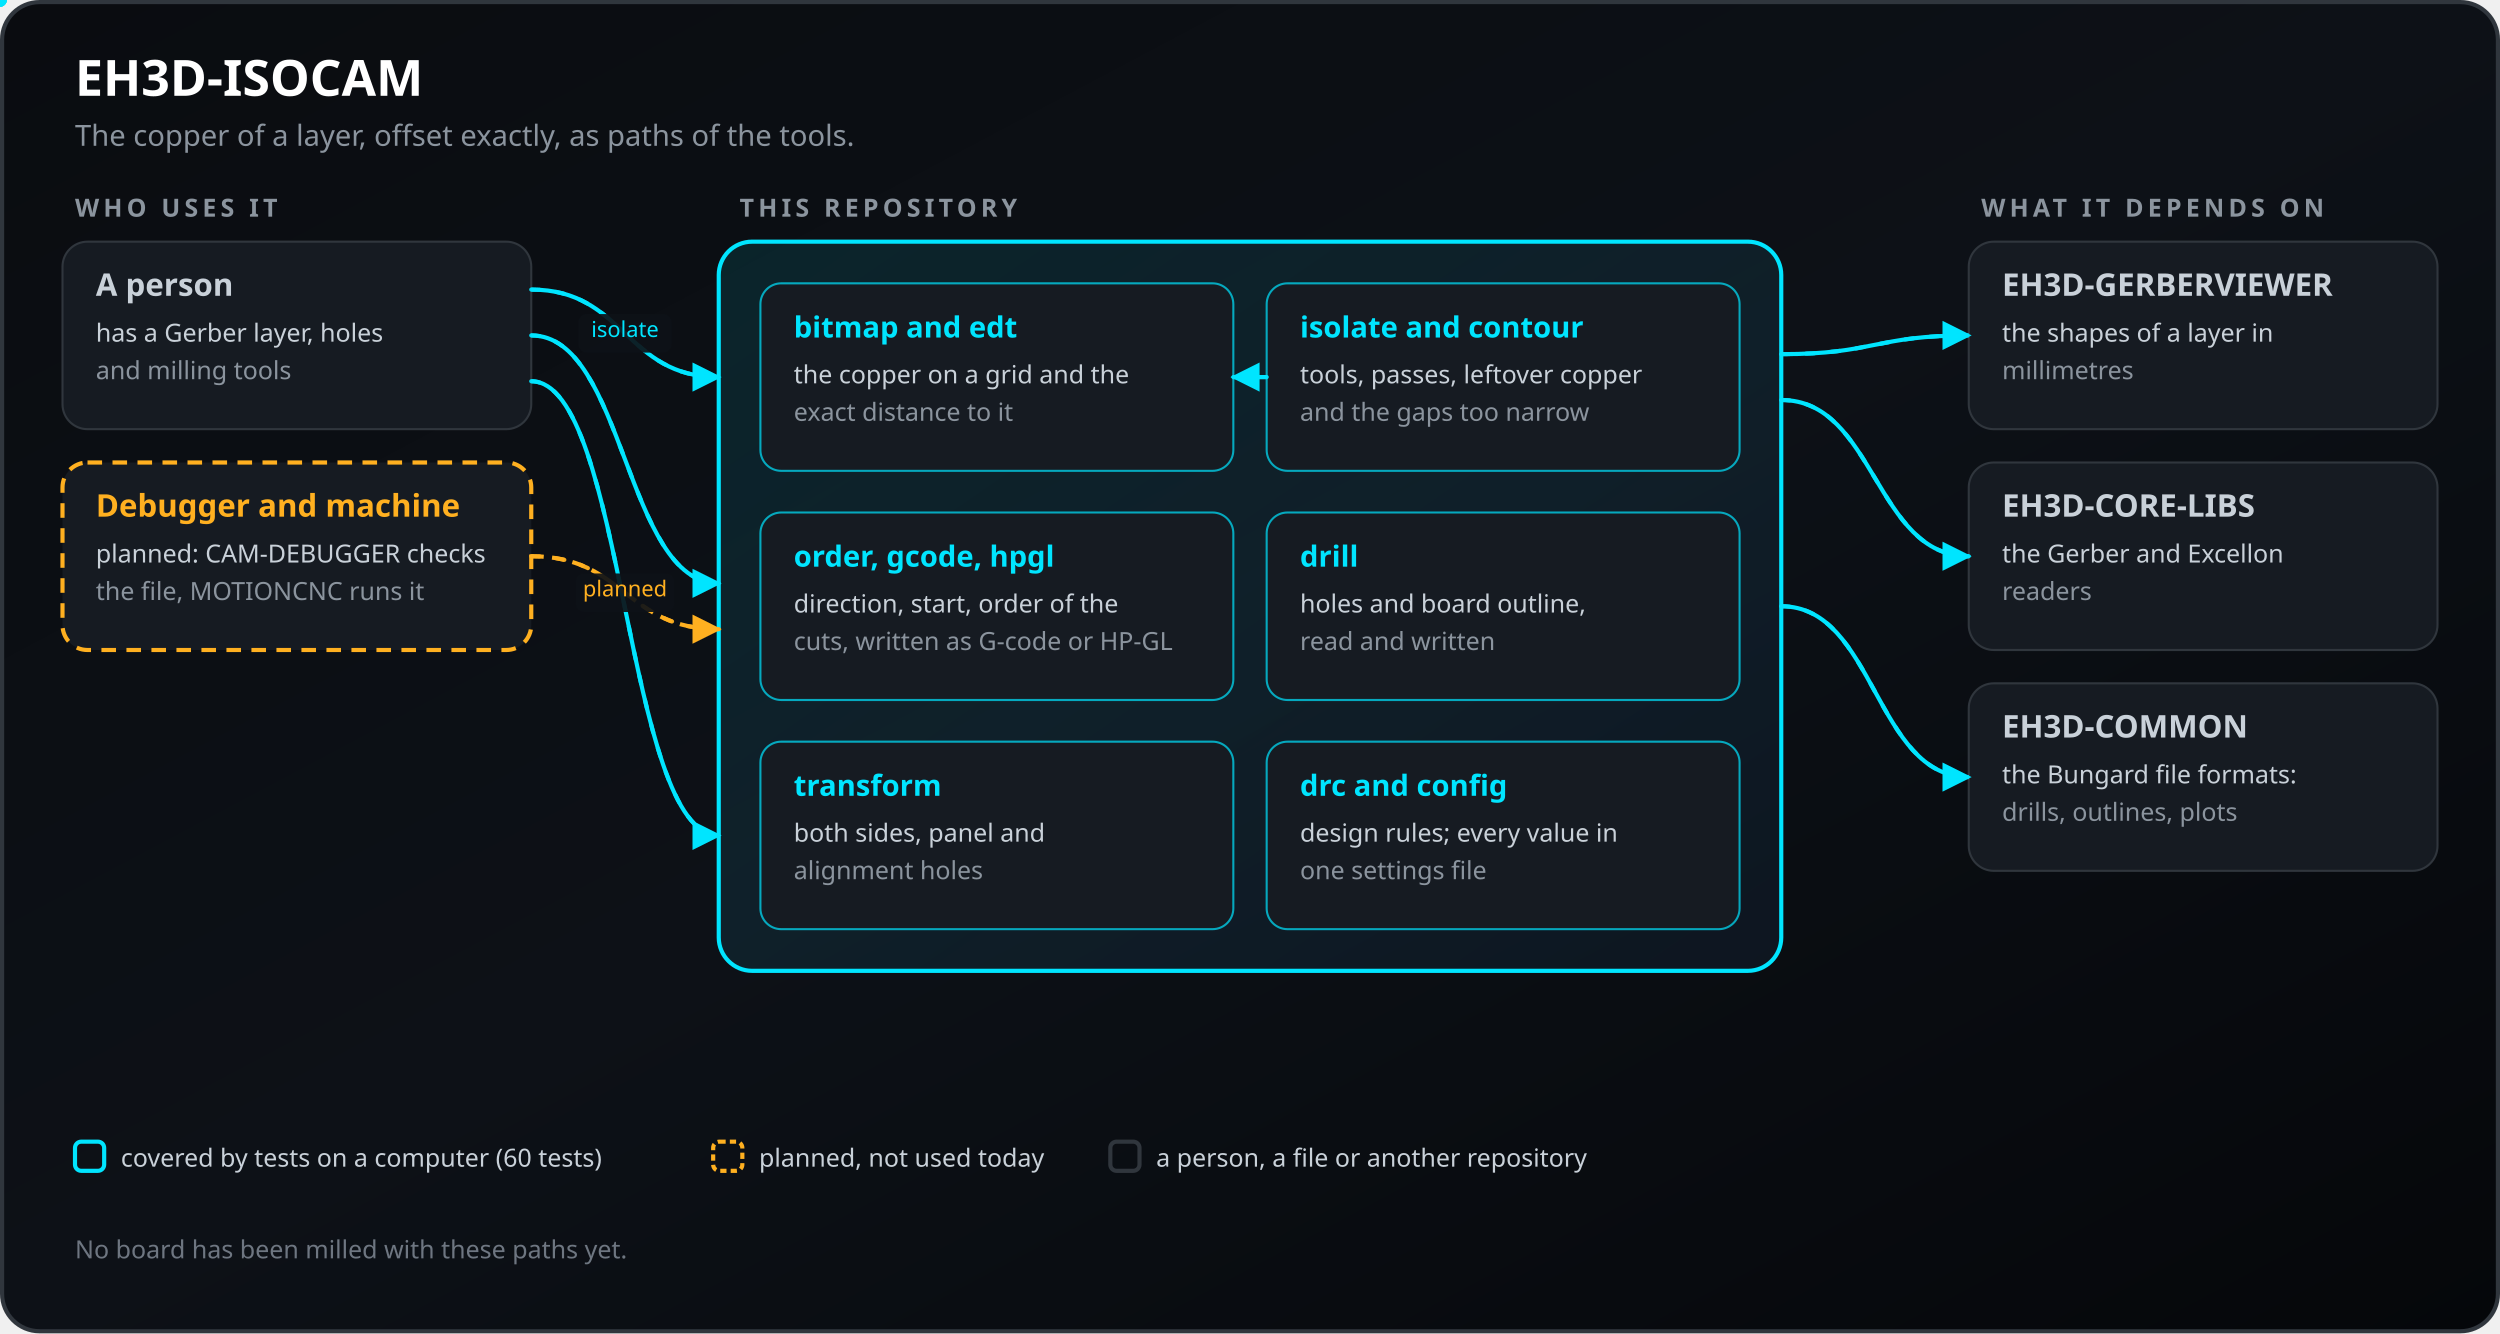
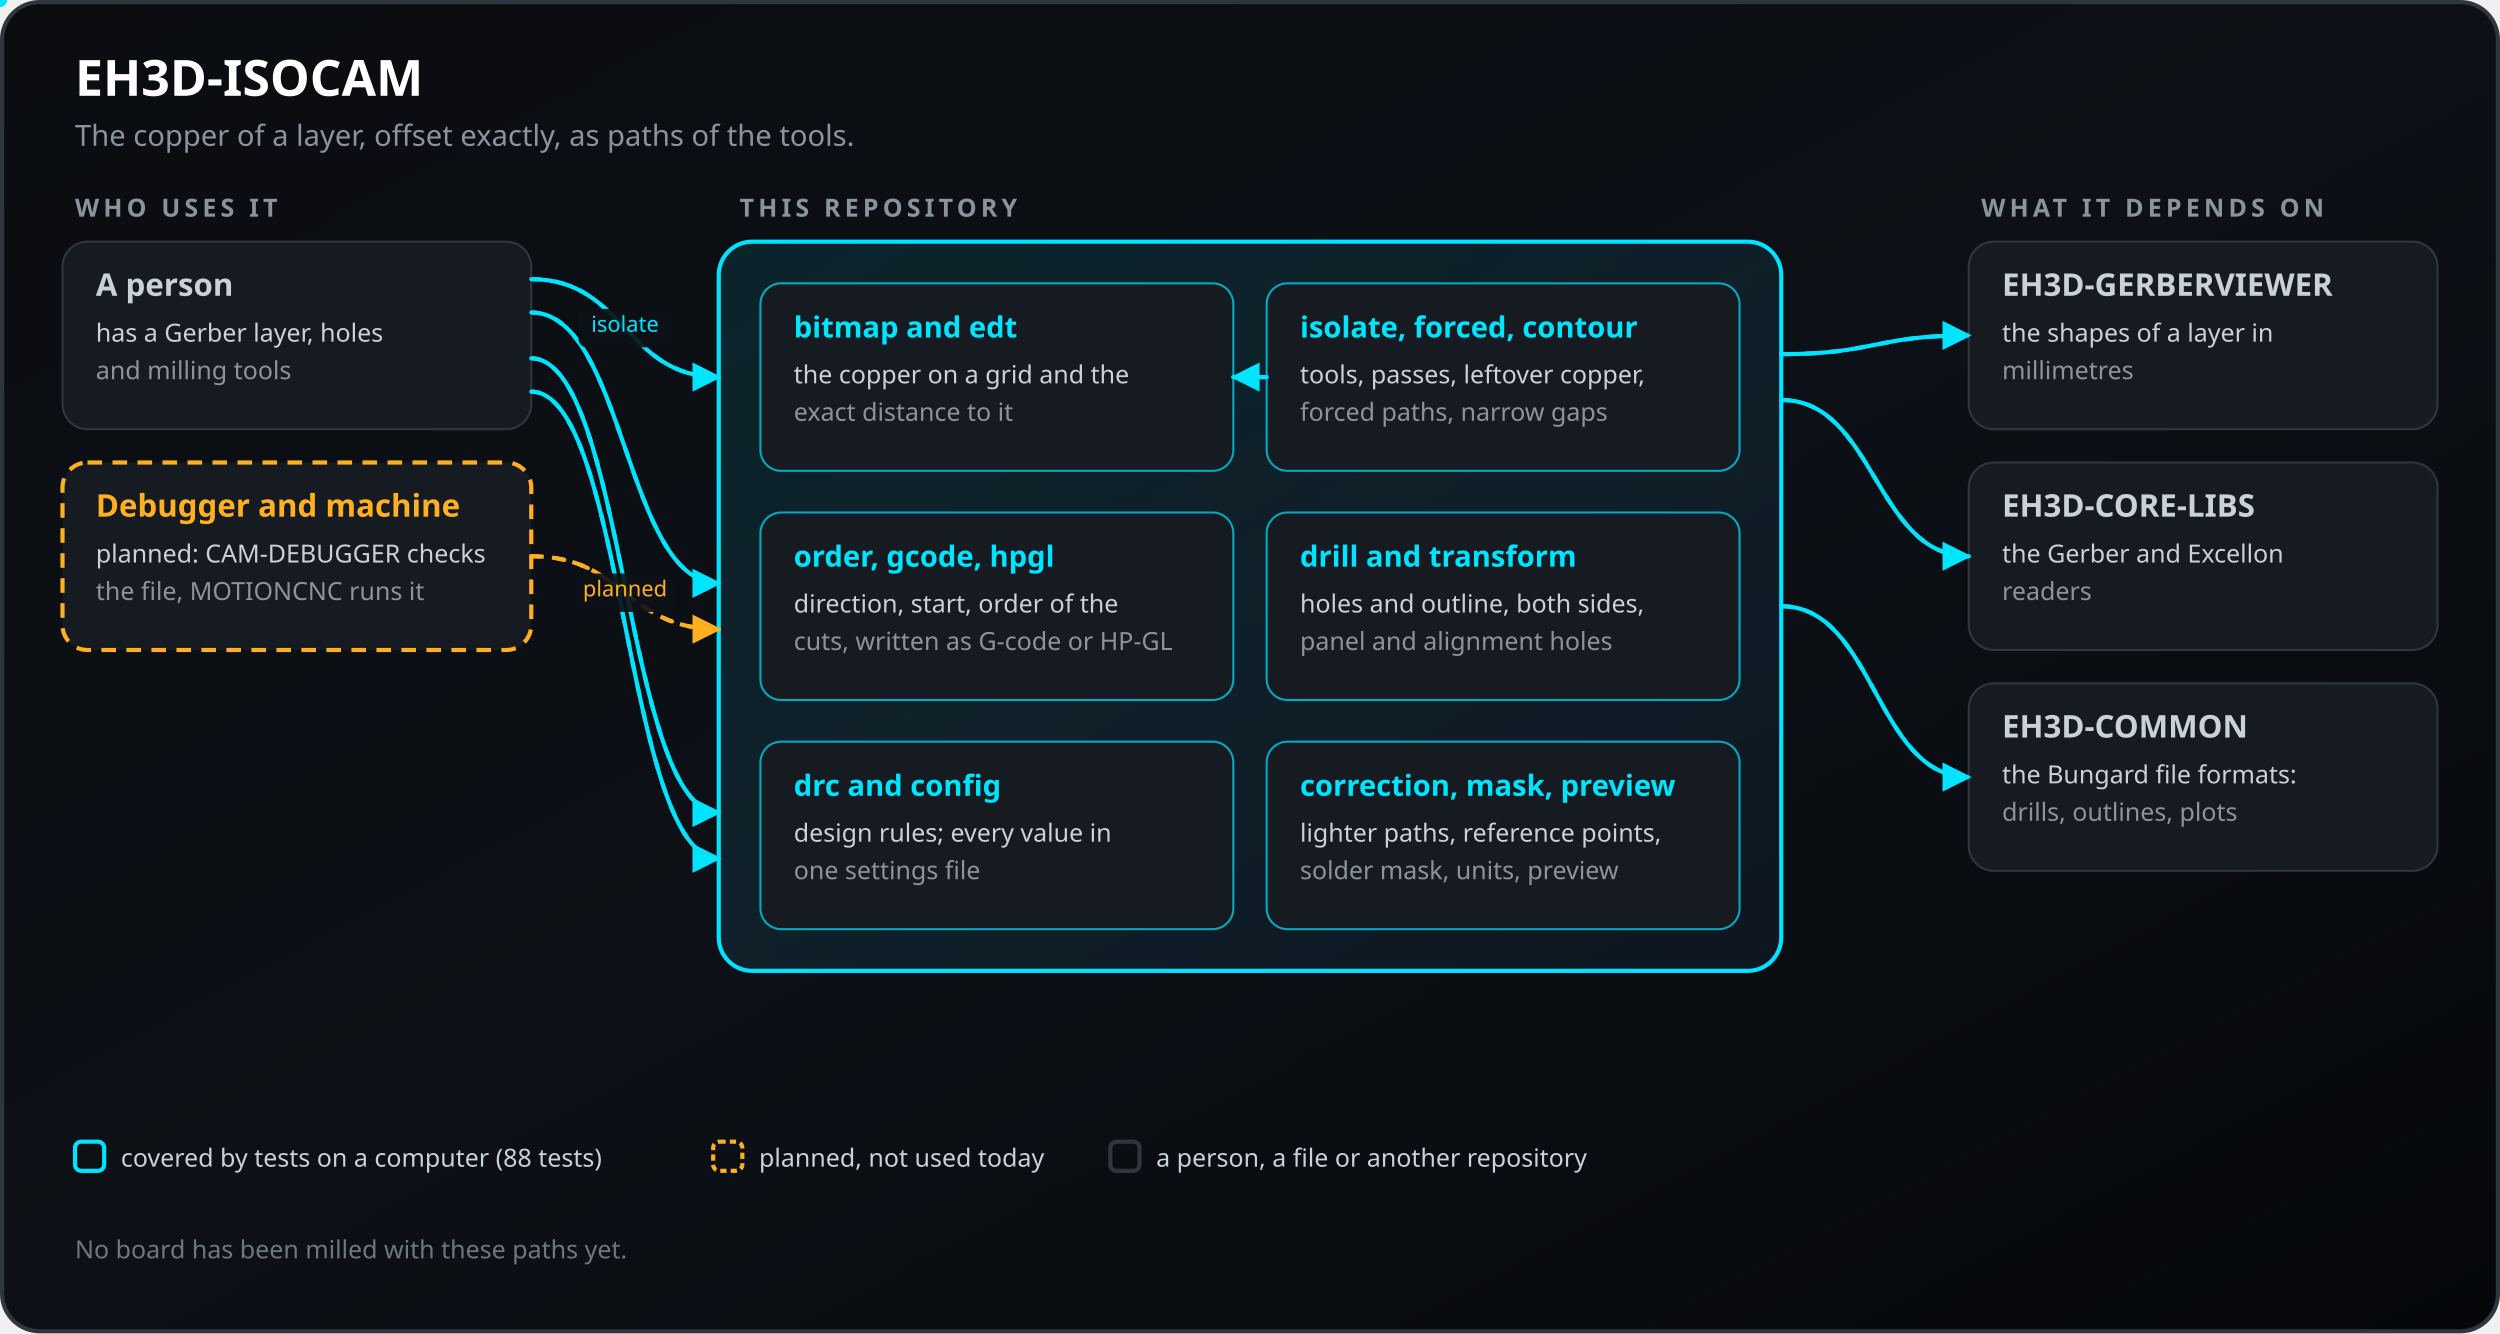
<svg xmlns="http://www.w3.org/2000/svg" viewBox="0 0 1200 640" width="1200" height="640" role="img" aria-labelledby="t d" font-family="'Segoe UI','Noto Sans','Noto Sans CJK SC','Microsoft YaHei','Yu Gothic','Helvetica Neue',Helvetica,Arial,sans-serif">
  <defs>
    <linearGradient id="bg" x1="0" y1="0" x2="1" y2="1">
      <stop offset="0" stop-color="#0A0C10" />
      <stop offset="0.5" stop-color="#0D1117" />
      <stop offset="1" stop-color="#05070A" />
    </linearGradient>
    <linearGradient id="card" x1="0" y1="0" x2="1" y2="1">
      <stop offset="0" stop-color="#121821" />
      <stop offset="1" stop-color="#0B0F15" />
    </linearGradient>
    <linearGradient id="line" x1="0" y1="0" x2="1" y2="0">
      <stop offset="0" stop-color="#00E5FF" />
      <stop offset="1" stop-color="#FF0055" />
    </linearGradient>
    <filter id="glow" x="-50%" y="-50%" width="200%" height="200%">
      <feGaussianBlur stdDeviation="3" result="b" />
      <feMerge>
        <feMergeNode in="b" />
        <feMergeNode in="SourceGraphic" />
      </feMerge>
    </filter>
    <linearGradient id="svc" x1="0" y1="0" x2="1" y2="1">
      <stop offset="0" stop-color="#00E5FF" stop-opacity="0.10" />
      <stop offset="1" stop-color="#4DA3FF" stop-opacity="0.06" />
    </linearGradient>
    <marker id="m00E5FF" viewBox="0 0 10 10" refX="9" refY="5" markerWidth="7" markerHeight="7" orient="auto-start-reverse">
      <path d="M0 0L10 5L0 10z" fill="#00E5FF" />
    </marker>
    <marker id="mFFB020" viewBox="0 0 10 10" refX="9" refY="5" markerWidth="7" markerHeight="7" orient="auto-start-reverse">
      <path d="M0 0L10 5L0 10z" fill="#FFB020" />
    </marker>
    <marker id="m30363D" viewBox="0 0 10 10" refX="9" refY="5" markerWidth="7" markerHeight="7" orient="auto-start-reverse">
      <path d="M0 0L10 5L0 10z" fill="#8B949E" />
    </marker>
  </defs>
  <rect x="1" y="1" width="1198" height="638" rx="18" fill="url(#bg)" stroke="#30363D" stroke-width="2" />
  <text x="36" y="46" font-family="'Segoe UI','Noto Sans','Noto Sans CJK SC','Microsoft YaHei','Yu Gothic','Helvetica Neue',Helvetica,Arial,sans-serif" font-size="24" font-weight="700" fill="#FFFFFF" text-anchor="start">EH3D-ISOCAM</text>
  <text x="36" y="70" font-family="'Segoe UI','Noto Sans','Noto Sans CJK SC','Microsoft YaHei','Yu Gothic','Helvetica Neue',Helvetica,Arial,sans-serif" font-size="14" font-weight="400" fill="#8B949E" text-anchor="start">The copper of a layer, offset exactly, as paths of the tools.</text>
  <text x="36" y="104" font-family="'Segoe UI','Noto Sans','Noto Sans CJK SC','Microsoft YaHei','Yu Gothic','Helvetica Neue',Helvetica,Arial,sans-serif" font-size="12" font-weight="700" fill="#8B949E" text-anchor="start" letter-spacing="2">WHO USES IT</text>
  <text x="355" y="104" font-family="'Segoe UI','Noto Sans','Noto Sans CJK SC','Microsoft YaHei','Yu Gothic','Helvetica Neue',Helvetica,Arial,sans-serif" font-size="12" font-weight="700" fill="#8B949E" text-anchor="start" letter-spacing="2">THIS REPOSITORY</text>
  <text x="951" y="104" font-family="'Segoe UI','Noto Sans','Noto Sans CJK SC','Microsoft YaHei','Yu Gothic','Helvetica Neue',Helvetica,Arial,sans-serif" font-size="12" font-weight="700" fill="#8B949E" text-anchor="start" letter-spacing="2">WHAT IT DEPENDS ON</text>
  <rect x="345" y="116" width="510" height="350" rx="16" fill="url(#svc)" stroke="#00E5FF" stroke-width="2">
    <animate attributeName="stroke-opacity" values="0.55;1;0.55" dur="4s" repeatCount="indefinite" />
  </rect>
  <rect x="30" y="116" width="225" height="90" rx="12" fill="#161B22" stroke="#30363D" stroke-width="1" />
  <text x="46" y="142" font-family="'Segoe UI','Noto Sans','Noto Sans CJK SC','Microsoft YaHei','Yu Gothic','Helvetica Neue',Helvetica,Arial,sans-serif" font-size="15" font-weight="700" fill="#C9D1D9" text-anchor="start">A person</text>
  <text x="46" y="164" font-family="'Segoe UI','Noto Sans','Noto Sans CJK SC','Microsoft YaHei','Yu Gothic','Helvetica Neue',Helvetica,Arial,sans-serif" font-size="12" font-weight="400" fill="#C9D1D9" text-anchor="start">has a Gerber layer, holes</text>
  <text x="46" y="182" font-family="'Segoe UI','Noto Sans','Noto Sans CJK SC','Microsoft YaHei','Yu Gothic','Helvetica Neue',Helvetica,Arial,sans-serif" font-size="12" font-weight="400" fill="#8B949E" text-anchor="start">and milling tools</text>
  <rect x="30" y="222" width="225" height="90" rx="12" fill="#161B22" stroke="#FFB020" stroke-width="2" stroke-dasharray="7 5">
    <animate attributeName="stroke-dashoffset" from="0" to="-24" dur="3s" repeatCount="indefinite" />
  </rect>
  <text x="46" y="248" font-family="'Segoe UI','Noto Sans','Noto Sans CJK SC','Microsoft YaHei','Yu Gothic','Helvetica Neue',Helvetica,Arial,sans-serif" font-size="15" font-weight="700" fill="#FFB020" text-anchor="start">Debugger and machine</text>
  <text x="46" y="270" font-family="'Segoe UI','Noto Sans','Noto Sans CJK SC','Microsoft YaHei','Yu Gothic','Helvetica Neue',Helvetica,Arial,sans-serif" font-size="12" font-weight="400" fill="#C9D1D9" text-anchor="start">planned: CAM-DEBUGGER checks</text>
  <text x="46" y="288" font-family="'Segoe UI','Noto Sans','Noto Sans CJK SC','Microsoft YaHei','Yu Gothic','Helvetica Neue',Helvetica,Arial,sans-serif" font-size="12" font-weight="400" fill="#8B949E" text-anchor="start">the file, MOTIONCNC runs it</text>
  <rect x="365" y="136" width="227" height="90" rx="10" fill="#161B22" stroke="#00E5FF" stroke-width="1" stroke-opacity="0.7">
    <animate attributeName="stroke-opacity" values="0.45;1;0.45;0.45" keyTimes="0;0.08;0.2;1" dur="6s" begin="0s" repeatCount="indefinite" />
    <animate attributeName="stroke-width" values="1;2.4;1;1" keyTimes="0;0.08;0.2;1" dur="6s" begin="0s" repeatCount="indefinite" />
  </rect>
  <text x="381" y="162" font-family="'Segoe UI','Noto Sans','Noto Sans CJK SC','Microsoft YaHei','Yu Gothic','Helvetica Neue',Helvetica,Arial,sans-serif" font-size="14" font-weight="700" fill="#00E5FF" text-anchor="start">bitmap and edt</text>
  <text x="381" y="184" font-family="'Segoe UI','Noto Sans','Noto Sans CJK SC','Microsoft YaHei','Yu Gothic','Helvetica Neue',Helvetica,Arial,sans-serif" font-size="12" font-weight="400" fill="#C9D1D9" text-anchor="start">the copper on a grid and the</text>
  <text x="381" y="202" font-family="'Segoe UI','Noto Sans','Noto Sans CJK SC','Microsoft YaHei','Yu Gothic','Helvetica Neue',Helvetica,Arial,sans-serif" font-size="12" font-weight="400" fill="#8B949E" text-anchor="start">exact distance to it</text>
  <rect x="608" y="136" width="227" height="90" rx="10" fill="#161B22" stroke="#00E5FF" stroke-width="1" stroke-opacity="0.7">
    <animate attributeName="stroke-opacity" values="0.45;1;0.45;0.45" keyTimes="0;0.08;0.2;1" dur="6s" begin="1s" repeatCount="indefinite" />
    <animate attributeName="stroke-width" values="1;2.4;1;1" keyTimes="0;0.08;0.2;1" dur="6s" begin="1s" repeatCount="indefinite" />
  </rect>
-   <text x="624" y="162" font-family="'Segoe UI','Noto Sans','Noto Sans CJK SC','Microsoft YaHei','Yu Gothic','Helvetica Neue',Helvetica,Arial,sans-serif" font-size="14" font-weight="700" fill="#00E5FF" text-anchor="start">isolate and contour</text>
-   <text x="624" y="184" font-family="'Segoe UI','Noto Sans','Noto Sans CJK SC','Microsoft YaHei','Yu Gothic','Helvetica Neue',Helvetica,Arial,sans-serif" font-size="12" font-weight="400" fill="#C9D1D9" text-anchor="start">tools, passes, leftover copper</text>
-   <text x="624" y="202" font-family="'Segoe UI','Noto Sans','Noto Sans CJK SC','Microsoft YaHei','Yu Gothic','Helvetica Neue',Helvetica,Arial,sans-serif" font-size="12" font-weight="400" fill="#8B949E" text-anchor="start">and the gaps too narrow</text>
+   <text x="624" y="162" font-family="'Segoe UI','Noto Sans','Noto Sans CJK SC','Microsoft YaHei','Yu Gothic','Helvetica Neue',Helvetica,Arial,sans-serif" font-size="14" font-weight="700" fill="#00E5FF" text-anchor="start">isolate, forced, contour</text>
+   <text x="624" y="184" font-family="'Segoe UI','Noto Sans','Noto Sans CJK SC','Microsoft YaHei','Yu Gothic','Helvetica Neue',Helvetica,Arial,sans-serif" font-size="12" font-weight="400" fill="#C9D1D9" text-anchor="start">tools, passes, leftover copper,</text>
+   <text x="624" y="202" font-family="'Segoe UI','Noto Sans','Noto Sans CJK SC','Microsoft YaHei','Yu Gothic','Helvetica Neue',Helvetica,Arial,sans-serif" font-size="12" font-weight="400" fill="#8B949E" text-anchor="start">forced paths, narrow gaps</text>
  <rect x="365" y="246" width="227" height="90" rx="10" fill="#161B22" stroke="#00E5FF" stroke-width="1" stroke-opacity="0.7">
    <animate attributeName="stroke-opacity" values="0.45;1;0.45;0.45" keyTimes="0;0.08;0.2;1" dur="6s" begin="2s" repeatCount="indefinite" />
    <animate attributeName="stroke-width" values="1;2.4;1;1" keyTimes="0;0.08;0.2;1" dur="6s" begin="2s" repeatCount="indefinite" />
  </rect>
  <text x="381" y="272" font-family="'Segoe UI','Noto Sans','Noto Sans CJK SC','Microsoft YaHei','Yu Gothic','Helvetica Neue',Helvetica,Arial,sans-serif" font-size="14" font-weight="700" fill="#00E5FF" text-anchor="start">order, gcode, hpgl</text>
  <text x="381" y="294" font-family="'Segoe UI','Noto Sans','Noto Sans CJK SC','Microsoft YaHei','Yu Gothic','Helvetica Neue',Helvetica,Arial,sans-serif" font-size="12" font-weight="400" fill="#C9D1D9" text-anchor="start">direction, start, order of the</text>
  <text x="381" y="312" font-family="'Segoe UI','Noto Sans','Noto Sans CJK SC','Microsoft YaHei','Yu Gothic','Helvetica Neue',Helvetica,Arial,sans-serif" font-size="12" font-weight="400" fill="#8B949E" text-anchor="start">cuts, written as G-code or HP-GL</text>
  <rect x="608" y="246" width="227" height="90" rx="10" fill="#161B22" stroke="#00E5FF" stroke-width="1" stroke-opacity="0.7">
    <animate attributeName="stroke-opacity" values="0.45;1;0.45;0.45" keyTimes="0;0.08;0.2;1" dur="6s" begin="3s" repeatCount="indefinite" />
    <animate attributeName="stroke-width" values="1;2.4;1;1" keyTimes="0;0.08;0.2;1" dur="6s" begin="3s" repeatCount="indefinite" />
  </rect>
-   <text x="624" y="272" font-family="'Segoe UI','Noto Sans','Noto Sans CJK SC','Microsoft YaHei','Yu Gothic','Helvetica Neue',Helvetica,Arial,sans-serif" font-size="14" font-weight="700" fill="#00E5FF" text-anchor="start">drill</text>
-   <text x="624" y="294" font-family="'Segoe UI','Noto Sans','Noto Sans CJK SC','Microsoft YaHei','Yu Gothic','Helvetica Neue',Helvetica,Arial,sans-serif" font-size="12" font-weight="400" fill="#C9D1D9" text-anchor="start">holes and board outline,</text>
-   <text x="624" y="312" font-family="'Segoe UI','Noto Sans','Noto Sans CJK SC','Microsoft YaHei','Yu Gothic','Helvetica Neue',Helvetica,Arial,sans-serif" font-size="12" font-weight="400" fill="#8B949E" text-anchor="start">read and written</text>
+   <text x="624" y="272" font-family="'Segoe UI','Noto Sans','Noto Sans CJK SC','Microsoft YaHei','Yu Gothic','Helvetica Neue',Helvetica,Arial,sans-serif" font-size="14" font-weight="700" fill="#00E5FF" text-anchor="start">drill and transform</text>
+   <text x="624" y="294" font-family="'Segoe UI','Noto Sans','Noto Sans CJK SC','Microsoft YaHei','Yu Gothic','Helvetica Neue',Helvetica,Arial,sans-serif" font-size="12" font-weight="400" fill="#C9D1D9" text-anchor="start">holes and outline, both sides,</text>
+   <text x="624" y="312" font-family="'Segoe UI','Noto Sans','Noto Sans CJK SC','Microsoft YaHei','Yu Gothic','Helvetica Neue',Helvetica,Arial,sans-serif" font-size="12" font-weight="400" fill="#8B949E" text-anchor="start">panel and alignment holes</text>
  <rect x="365" y="356" width="227" height="90" rx="10" fill="#161B22" stroke="#00E5FF" stroke-width="1" stroke-opacity="0.7">
    <animate attributeName="stroke-opacity" values="0.45;1;0.45;0.45" keyTimes="0;0.08;0.2;1" dur="6s" begin="4s" repeatCount="indefinite" />
    <animate attributeName="stroke-width" values="1;2.4;1;1" keyTimes="0;0.08;0.2;1" dur="6s" begin="4s" repeatCount="indefinite" />
  </rect>
-   <text x="381" y="382" font-family="'Segoe UI','Noto Sans','Noto Sans CJK SC','Microsoft YaHei','Yu Gothic','Helvetica Neue',Helvetica,Arial,sans-serif" font-size="14" font-weight="700" fill="#00E5FF" text-anchor="start">transform</text>
-   <text x="381" y="404" font-family="'Segoe UI','Noto Sans','Noto Sans CJK SC','Microsoft YaHei','Yu Gothic','Helvetica Neue',Helvetica,Arial,sans-serif" font-size="12" font-weight="400" fill="#C9D1D9" text-anchor="start">both sides, panel and</text>
-   <text x="381" y="422" font-family="'Segoe UI','Noto Sans','Noto Sans CJK SC','Microsoft YaHei','Yu Gothic','Helvetica Neue',Helvetica,Arial,sans-serif" font-size="12" font-weight="400" fill="#8B949E" text-anchor="start">alignment holes</text>
+   <text x="381" y="382" font-family="'Segoe UI','Noto Sans','Noto Sans CJK SC','Microsoft YaHei','Yu Gothic','Helvetica Neue',Helvetica,Arial,sans-serif" font-size="14" font-weight="700" fill="#00E5FF" text-anchor="start">drc and config</text>
+   <text x="381" y="404" font-family="'Segoe UI','Noto Sans','Noto Sans CJK SC','Microsoft YaHei','Yu Gothic','Helvetica Neue',Helvetica,Arial,sans-serif" font-size="12" font-weight="400" fill="#C9D1D9" text-anchor="start">design rules; every value in</text>
+   <text x="381" y="422" font-family="'Segoe UI','Noto Sans','Noto Sans CJK SC','Microsoft YaHei','Yu Gothic','Helvetica Neue',Helvetica,Arial,sans-serif" font-size="12" font-weight="400" fill="#8B949E" text-anchor="start">one settings file</text>
  <rect x="608" y="356" width="227" height="90" rx="10" fill="#161B22" stroke="#00E5FF" stroke-width="1" stroke-opacity="0.7">
    <animate attributeName="stroke-opacity" values="0.45;1;0.45;0.45" keyTimes="0;0.08;0.2;1" dur="6s" begin="5s" repeatCount="indefinite" />
    <animate attributeName="stroke-width" values="1;2.4;1;1" keyTimes="0;0.08;0.2;1" dur="6s" begin="5s" repeatCount="indefinite" />
  </rect>
-   <text x="624" y="382" font-family="'Segoe UI','Noto Sans','Noto Sans CJK SC','Microsoft YaHei','Yu Gothic','Helvetica Neue',Helvetica,Arial,sans-serif" font-size="14" font-weight="700" fill="#00E5FF" text-anchor="start">drc and config</text>
-   <text x="624" y="404" font-family="'Segoe UI','Noto Sans','Noto Sans CJK SC','Microsoft YaHei','Yu Gothic','Helvetica Neue',Helvetica,Arial,sans-serif" font-size="12" font-weight="400" fill="#C9D1D9" text-anchor="start">design rules; every value in</text>
-   <text x="624" y="422" font-family="'Segoe UI','Noto Sans','Noto Sans CJK SC','Microsoft YaHei','Yu Gothic','Helvetica Neue',Helvetica,Arial,sans-serif" font-size="12" font-weight="400" fill="#8B949E" text-anchor="start">one settings file</text>
+   <text x="624" y="382" font-family="'Segoe UI','Noto Sans','Noto Sans CJK SC','Microsoft YaHei','Yu Gothic','Helvetica Neue',Helvetica,Arial,sans-serif" font-size="14" font-weight="700" fill="#00E5FF" text-anchor="start">correction, mask, preview</text>
+   <text x="624" y="404" font-family="'Segoe UI','Noto Sans','Noto Sans CJK SC','Microsoft YaHei','Yu Gothic','Helvetica Neue',Helvetica,Arial,sans-serif" font-size="12" font-weight="400" fill="#C9D1D9" text-anchor="start">lighter paths, reference points,</text>
+   <text x="624" y="422" font-family="'Segoe UI','Noto Sans','Noto Sans CJK SC','Microsoft YaHei','Yu Gothic','Helvetica Neue',Helvetica,Arial,sans-serif" font-size="12" font-weight="400" fill="#8B949E" text-anchor="start">solder mask, units, preview</text>
  <rect x="945" y="116" width="225" height="90" rx="12" fill="#161B22" stroke="#30363D" stroke-width="1" />
  <text x="961" y="142" font-family="'Segoe UI','Noto Sans','Noto Sans CJK SC','Microsoft YaHei','Yu Gothic','Helvetica Neue',Helvetica,Arial,sans-serif" font-size="15" font-weight="700" fill="#C9D1D9" text-anchor="start">EH3D-GERBERVIEWER</text>
  <text x="961" y="164" font-family="'Segoe UI','Noto Sans','Noto Sans CJK SC','Microsoft YaHei','Yu Gothic','Helvetica Neue',Helvetica,Arial,sans-serif" font-size="12" font-weight="400" fill="#C9D1D9" text-anchor="start">the shapes of a layer in</text>
  <text x="961" y="182" font-family="'Segoe UI','Noto Sans','Noto Sans CJK SC','Microsoft YaHei','Yu Gothic','Helvetica Neue',Helvetica,Arial,sans-serif" font-size="12" font-weight="400" fill="#8B949E" text-anchor="start">millimetres</text>
  <rect x="945" y="222" width="225" height="90" rx="12" fill="#161B22" stroke="#30363D" stroke-width="1" />
  <text x="961" y="248" font-family="'Segoe UI','Noto Sans','Noto Sans CJK SC','Microsoft YaHei','Yu Gothic','Helvetica Neue',Helvetica,Arial,sans-serif" font-size="15" font-weight="700" fill="#C9D1D9" text-anchor="start">EH3D-CORE-LIBS</text>
  <text x="961" y="270" font-family="'Segoe UI','Noto Sans','Noto Sans CJK SC','Microsoft YaHei','Yu Gothic','Helvetica Neue',Helvetica,Arial,sans-serif" font-size="12" font-weight="400" fill="#C9D1D9" text-anchor="start">the Gerber and Excellon</text>
  <text x="961" y="288" font-family="'Segoe UI','Noto Sans','Noto Sans CJK SC','Microsoft YaHei','Yu Gothic','Helvetica Neue',Helvetica,Arial,sans-serif" font-size="12" font-weight="400" fill="#8B949E" text-anchor="start">readers</text>
  <rect x="945" y="328" width="225" height="90" rx="12" fill="#161B22" stroke="#30363D" stroke-width="1" />
  <text x="961" y="354" font-family="'Segoe UI','Noto Sans','Noto Sans CJK SC','Microsoft YaHei','Yu Gothic','Helvetica Neue',Helvetica,Arial,sans-serif" font-size="15" font-weight="700" fill="#C9D1D9" text-anchor="start">EH3D-COMMON</text>
  <text x="961" y="376" font-family="'Segoe UI','Noto Sans','Noto Sans CJK SC','Microsoft YaHei','Yu Gothic','Helvetica Neue',Helvetica,Arial,sans-serif" font-size="12" font-weight="400" fill="#C9D1D9" text-anchor="start">the Bungard file formats:</text>
  <text x="961" y="394" font-family="'Segoe UI','Noto Sans','Noto Sans CJK SC','Microsoft YaHei','Yu Gothic','Helvetica Neue',Helvetica,Arial,sans-serif" font-size="12" font-weight="400" fill="#8B949E" text-anchor="start">drills, outlines, plots</text>
-   <path id="p0" d="M255 139 C300 139 300 181 345 181" stroke="#00E5FF" stroke-width="2" fill="none" marker-end="url(#m00E5FF)" />
-   <path d="M255 139 C300 139 300 181 345 181" stroke="#00E5FF" stroke-width="2" fill="none" stroke-linecap="round" stroke-dasharray="4 8" opacity="0.95">
+   <path id="p0" d="M255 134 C300 134 300 181 345 181" stroke="#00E5FF" stroke-width="2" fill="none" marker-end="url(#m00E5FF)" />
+   <path d="M255 134 C300 134 300 181 345 181" stroke="#00E5FF" stroke-width="2" fill="none" stroke-linecap="round" stroke-dasharray="4 8" opacity="0.95">
    <animate attributeName="stroke-dashoffset" from="0" to="-24" dur="1.2s" repeatCount="indefinite" />
  </path>
  <circle r="3.2" fill="#00E5FF">
    <animateMotion dur="1.8s" begin="0.00s" repeatCount="indefinite">
      <mpath href="#p0" />
    </animateMotion>
    <animate attributeName="opacity" values="0;1;1;0" keyTimes="0;0.15;0.85;1" dur="1.8s" begin="0.00s" repeatCount="indefinite" />
  </circle>
-   <path id="p1" d="M255 161 C300 161 300 280 345 280" stroke="#00E5FF" stroke-width="2" fill="none" marker-end="url(#m00E5FF)" />
-   <path d="M255 161 C300 161 300 280 345 280" stroke="#00E5FF" stroke-width="2" fill="none" stroke-linecap="round" stroke-dasharray="4 8" opacity="0.95">
+   <path id="p1" d="M255 150 C300 150 300 280 345 280" stroke="#00E5FF" stroke-width="2" fill="none" marker-end="url(#m00E5FF)" />
+   <path d="M255 150 C300 150 300 280 345 280" stroke="#00E5FF" stroke-width="2" fill="none" stroke-linecap="round" stroke-dasharray="4 8" opacity="0.95">
    <animate attributeName="stroke-dashoffset" from="0" to="-24" dur="1.2s" repeatCount="indefinite" />
  </path>
  <circle r="3.2" fill="#00E5FF">
    <animateMotion dur="1.8s" begin="0.35s" repeatCount="indefinite">
      <mpath href="#p1" />
    </animateMotion>
    <animate attributeName="opacity" values="0;1;1;0" keyTimes="0;0.15;0.85;1" dur="1.8s" begin="0.35s" repeatCount="indefinite" />
  </circle>
-   <path id="p2" d="M255 183 C300 183 300 401 345 401" stroke="#00E5FF" stroke-width="2" fill="none" marker-end="url(#m00E5FF)" />
-   <path d="M255 183 C300 183 300 401 345 401" stroke="#00E5FF" stroke-width="2" fill="none" stroke-linecap="round" stroke-dasharray="4 8" opacity="0.95">
+   <path id="p2" d="M255 172 C300 172 300 390 345 390" stroke="#00E5FF" stroke-width="2" fill="none" marker-end="url(#m00E5FF)" />
+   <path d="M255 172 C300 172 300 390 345 390" stroke="#00E5FF" stroke-width="2" fill="none" stroke-linecap="round" stroke-dasharray="4 8" opacity="0.95">
    <animate attributeName="stroke-dashoffset" from="0" to="-24" dur="1.2s" repeatCount="indefinite" />
  </path>
  <circle r="3.2" fill="#00E5FF">
    <animateMotion dur="1.8s" begin="0.70s" repeatCount="indefinite">
      <mpath href="#p2" />
    </animateMotion>
    <animate attributeName="opacity" values="0;1;1;0" keyTimes="0;0.15;0.85;1" dur="1.8s" begin="0.70s" repeatCount="indefinite" />
  </circle>
  <path id="p3" d="M255 267 C300 267 300 302 345 302" stroke="#FFB020" stroke-width="2" fill="none" stroke-dasharray="6 4" marker-end="url(#mFFB020)" />
  <path d="M255 267 C300 267 300 302 345 302" stroke="#FFB020" stroke-width="2" fill="none" stroke-linecap="round" stroke-dasharray="4 8" opacity="0.95">
    <animate attributeName="stroke-dashoffset" from="0" to="-24" dur="1.2s" repeatCount="indefinite" />
  </path>
  <circle r="3.2" fill="#FFB020">
    <animateMotion dur="1.8s" begin="1.05s" repeatCount="indefinite">
      <mpath href="#p3" />
    </animateMotion>
    <animate attributeName="opacity" values="0;1;1;0" keyTimes="0;0.15;0.85;1" dur="1.8s" begin="1.05s" repeatCount="indefinite" />
  </circle>
  <path id="p4" d="M608 181 H592" stroke="#00E5FF" stroke-width="2" fill="none" marker-end="url(#m00E5FF)" />
  <path d="M608 181 H592" stroke="#00E5FF" stroke-width="2" fill="none" stroke-linecap="round" stroke-dasharray="4 8" opacity="0.95">
    <animate attributeName="stroke-dashoffset" from="0" to="-24" dur="1.2s" repeatCount="indefinite" />
  </path>
  <circle r="3.2" fill="#00E5FF">
    <animateMotion dur="1.8s" begin="1.40s" repeatCount="indefinite">
      <mpath href="#p4" />
    </animateMotion>
    <animate attributeName="opacity" values="0;1;1;0" keyTimes="0;0.15;0.85;1" dur="1.8s" begin="1.40s" repeatCount="indefinite" />
  </circle>
  <path id="p5" d="M855 170 C900 170 900 161 945 161" stroke="#00E5FF" stroke-width="2" fill="none" marker-end="url(#m00E5FF)" />
  <path d="M855 170 C900 170 900 161 945 161" stroke="#00E5FF" stroke-width="2" fill="none" stroke-linecap="round" stroke-dasharray="4 8" opacity="0.95">
    <animate attributeName="stroke-dashoffset" from="0" to="-24" dur="1.2s" repeatCount="indefinite" />
  </path>
  <circle r="3.2" fill="#00E5FF">
    <animateMotion dur="1.8s" begin="1.75s" repeatCount="indefinite">
      <mpath href="#p5" />
    </animateMotion>
    <animate attributeName="opacity" values="0;1;1;0" keyTimes="0;0.15;0.85;1" dur="1.8s" begin="1.75s" repeatCount="indefinite" />
  </circle>
  <path id="p6" d="M855 192 C900 192 900 267 945 267" stroke="#00E5FF" stroke-width="2" fill="none" marker-end="url(#m00E5FF)" />
  <path d="M855 192 C900 192 900 267 945 267" stroke="#00E5FF" stroke-width="2" fill="none" stroke-linecap="round" stroke-dasharray="4 8" opacity="0.95">
    <animate attributeName="stroke-dashoffset" from="0" to="-24" dur="1.2s" repeatCount="indefinite" />
  </path>
  <circle r="3.2" fill="#00E5FF">
    <animateMotion dur="1.8s" begin="2.10s" repeatCount="indefinite">
      <mpath href="#p6" />
    </animateMotion>
    <animate attributeName="opacity" values="0;1;1;0" keyTimes="0;0.15;0.85;1" dur="1.8s" begin="2.10s" repeatCount="indefinite" />
  </circle>
  <path id="p7" d="M855 291 C900 291 900 373 945 373" stroke="#00E5FF" stroke-width="2" fill="none" marker-end="url(#m00E5FF)" />
  <path d="M855 291 C900 291 900 373 945 373" stroke="#00E5FF" stroke-width="2" fill="none" stroke-linecap="round" stroke-dasharray="4 8" opacity="0.95">
    <animate attributeName="stroke-dashoffset" from="0" to="-24" dur="1.2s" repeatCount="indefinite" />
  </path>
  <circle r="3.2" fill="#00E5FF">
    <animateMotion dur="1.8s" begin="2.45s" repeatCount="indefinite">
      <mpath href="#p7" />
    </animateMotion>
    <animate attributeName="opacity" values="0;1;1;0" keyTimes="0;0.15;0.85;1" dur="1.8s" begin="2.45s" repeatCount="indefinite" />
  </circle>
-   <rect x="277.675" y="150.75" width="44.65" height="18.5" rx="4" fill="#0D1117" opacity="0.92" />
-   <text x="300" y="161.75" font-family="'Segoe UI','Noto Sans','Noto Sans CJK SC','Microsoft YaHei','Yu Gothic','Helvetica Neue',Helvetica,Arial,sans-serif" font-size="10.5" font-weight="400" fill="#00E5FF" text-anchor="middle">isolate</text>
+   <path id="p8" d="M255 188 C300 188 300 412 345 412" stroke="#00E5FF" stroke-width="2" fill="none" marker-end="url(#m00E5FF)" />
+   <path d="M255 188 C300 188 300 412 345 412" stroke="#00E5FF" stroke-width="2" fill="none" stroke-linecap="round" stroke-dasharray="4 8" opacity="0.95">
+     <animate attributeName="stroke-dashoffset" from="0" to="-24" dur="1.2s" repeatCount="indefinite" />
+   </path>
+   <circle r="3.2" fill="#00E5FF">
+     <animateMotion dur="1.8s" begin="2.80s" repeatCount="indefinite">
+       <mpath href="#p8" />
+     </animateMotion>
+     <animate attributeName="opacity" values="0;1;1;0" keyTimes="0;0.15;0.85;1" dur="1.8s" begin="2.80s" repeatCount="indefinite" />
+   </circle>
+   <rect x="277.675" y="148.25" width="44.65" height="18.5" rx="4" fill="#0D1117" opacity="0.92" />
+   <text x="300" y="159.25" font-family="'Segoe UI','Noto Sans','Noto Sans CJK SC','Microsoft YaHei','Yu Gothic','Helvetica Neue',Helvetica,Arial,sans-serif" font-size="10.5" font-weight="400" fill="#00E5FF" text-anchor="middle">isolate</text>
  <rect x="276.415" y="275.25" width="47.17" height="18.5" rx="4" fill="#0D1117" opacity="0.92" />
  <text x="300" y="286.25" font-family="'Segoe UI','Noto Sans','Noto Sans CJK SC','Microsoft YaHei','Yu Gothic','Helvetica Neue',Helvetica,Arial,sans-serif" font-size="10.5" font-weight="400" fill="#FFB020" text-anchor="middle">planned</text>
  <rect x="36" y="548" width="14" height="14" rx="3" fill="none" stroke="#00E5FF" stroke-width="2" />
-   <text x="58" y="560" font-family="'Segoe UI','Noto Sans','Noto Sans CJK SC','Microsoft YaHei','Yu Gothic','Helvetica Neue',Helvetica,Arial,sans-serif" font-size="12" font-weight="400" fill="#C9D1D9" text-anchor="start">covered by tests on a computer (60 tests)</text>
+   <text x="58" y="560" font-family="'Segoe UI','Noto Sans','Noto Sans CJK SC','Microsoft YaHei','Yu Gothic','Helvetica Neue',Helvetica,Arial,sans-serif" font-size="12" font-weight="400" fill="#C9D1D9" text-anchor="start">covered by tests on a computer (88 tests)</text>
  <rect x="342.32" y="548" width="14" height="14" rx="3" fill="none" stroke="#FFB020" stroke-width="2" stroke-dasharray="3 2" />
  <text x="364.32" y="560" font-family="'Segoe UI','Noto Sans','Noto Sans CJK SC','Microsoft YaHei','Yu Gothic','Helvetica Neue',Helvetica,Arial,sans-serif" font-size="12" font-weight="400" fill="#C9D1D9" text-anchor="start">planned, not used today</text>
  <rect x="532.96" y="548" width="14" height="14" rx="3" fill="none" stroke="#30363D" stroke-width="2" />
  <text x="554.96" y="560" font-family="'Segoe UI','Noto Sans','Noto Sans CJK SC','Microsoft YaHei','Yu Gothic','Helvetica Neue',Helvetica,Arial,sans-serif" font-size="12" font-weight="400" fill="#C9D1D9" text-anchor="start">a person, a file or another repository</text>
  <text x="36" y="604" font-family="'Segoe UI','Noto Sans','Noto Sans CJK SC','Microsoft YaHei','Yu Gothic','Helvetica Neue',Helvetica,Arial,sans-serif" font-size="12" font-weight="400" fill="#6E7681" text-anchor="start">No board has been milled with these paths yet.</text>
</svg>
